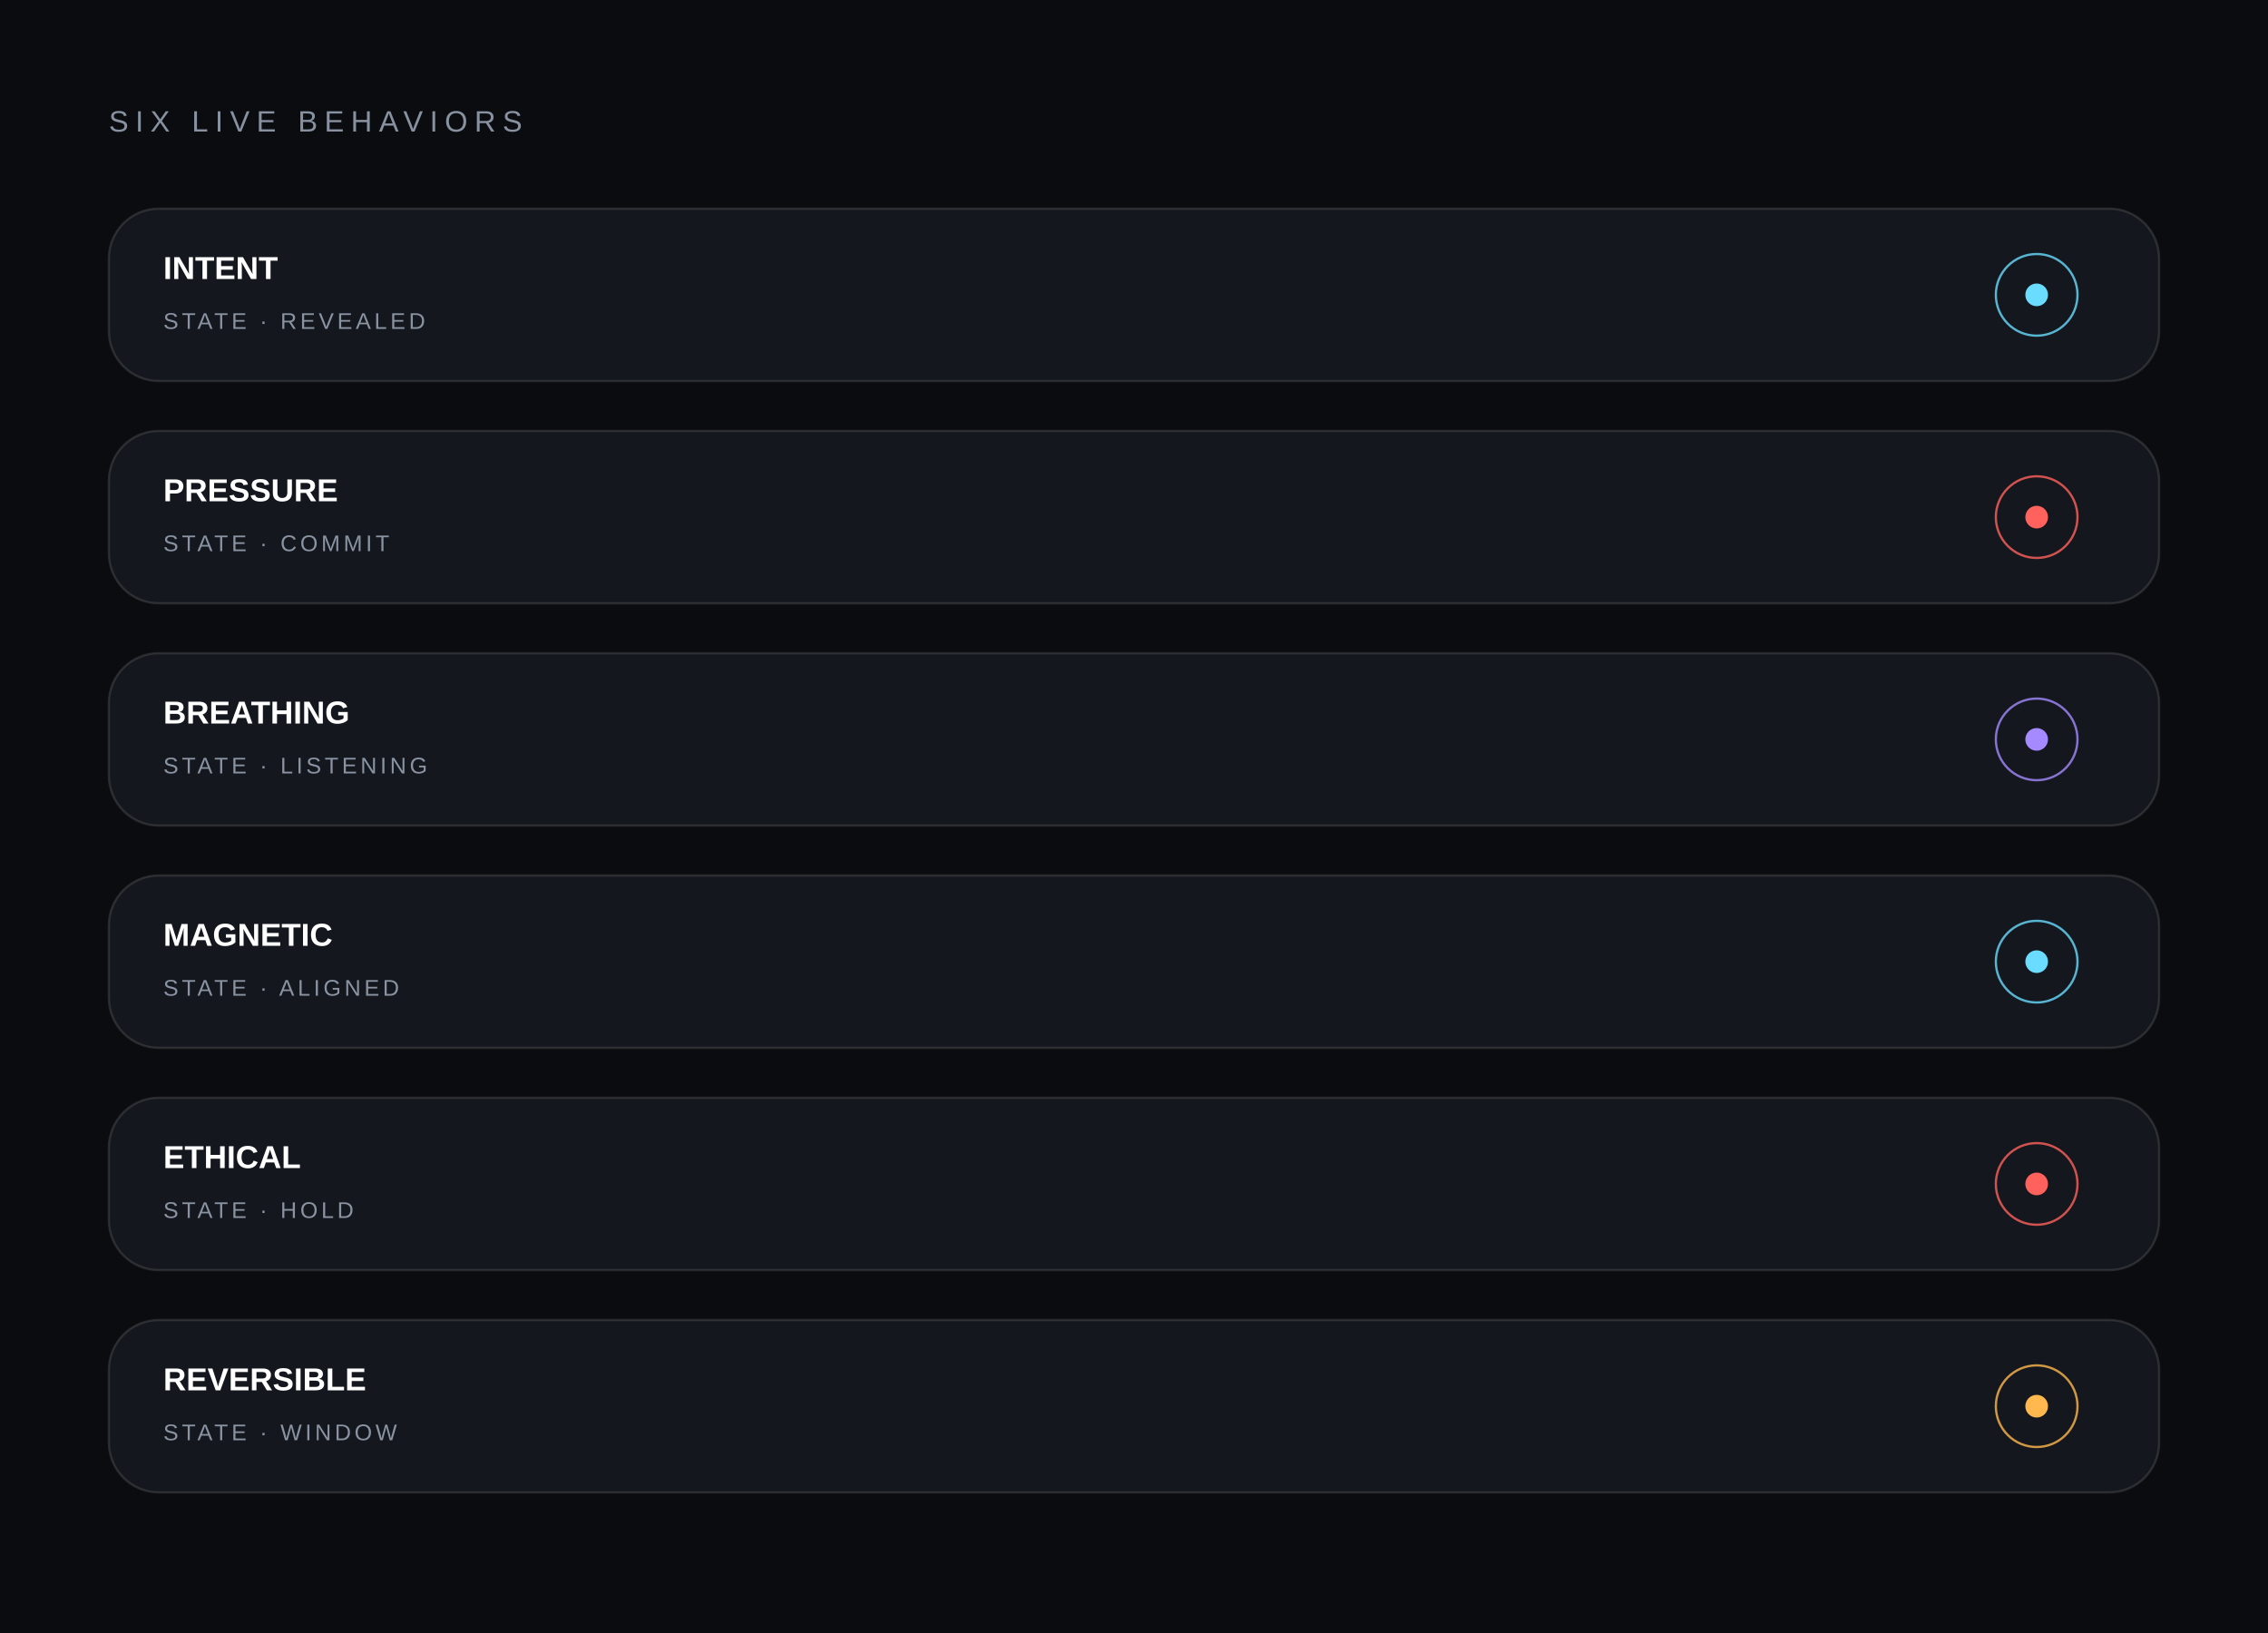
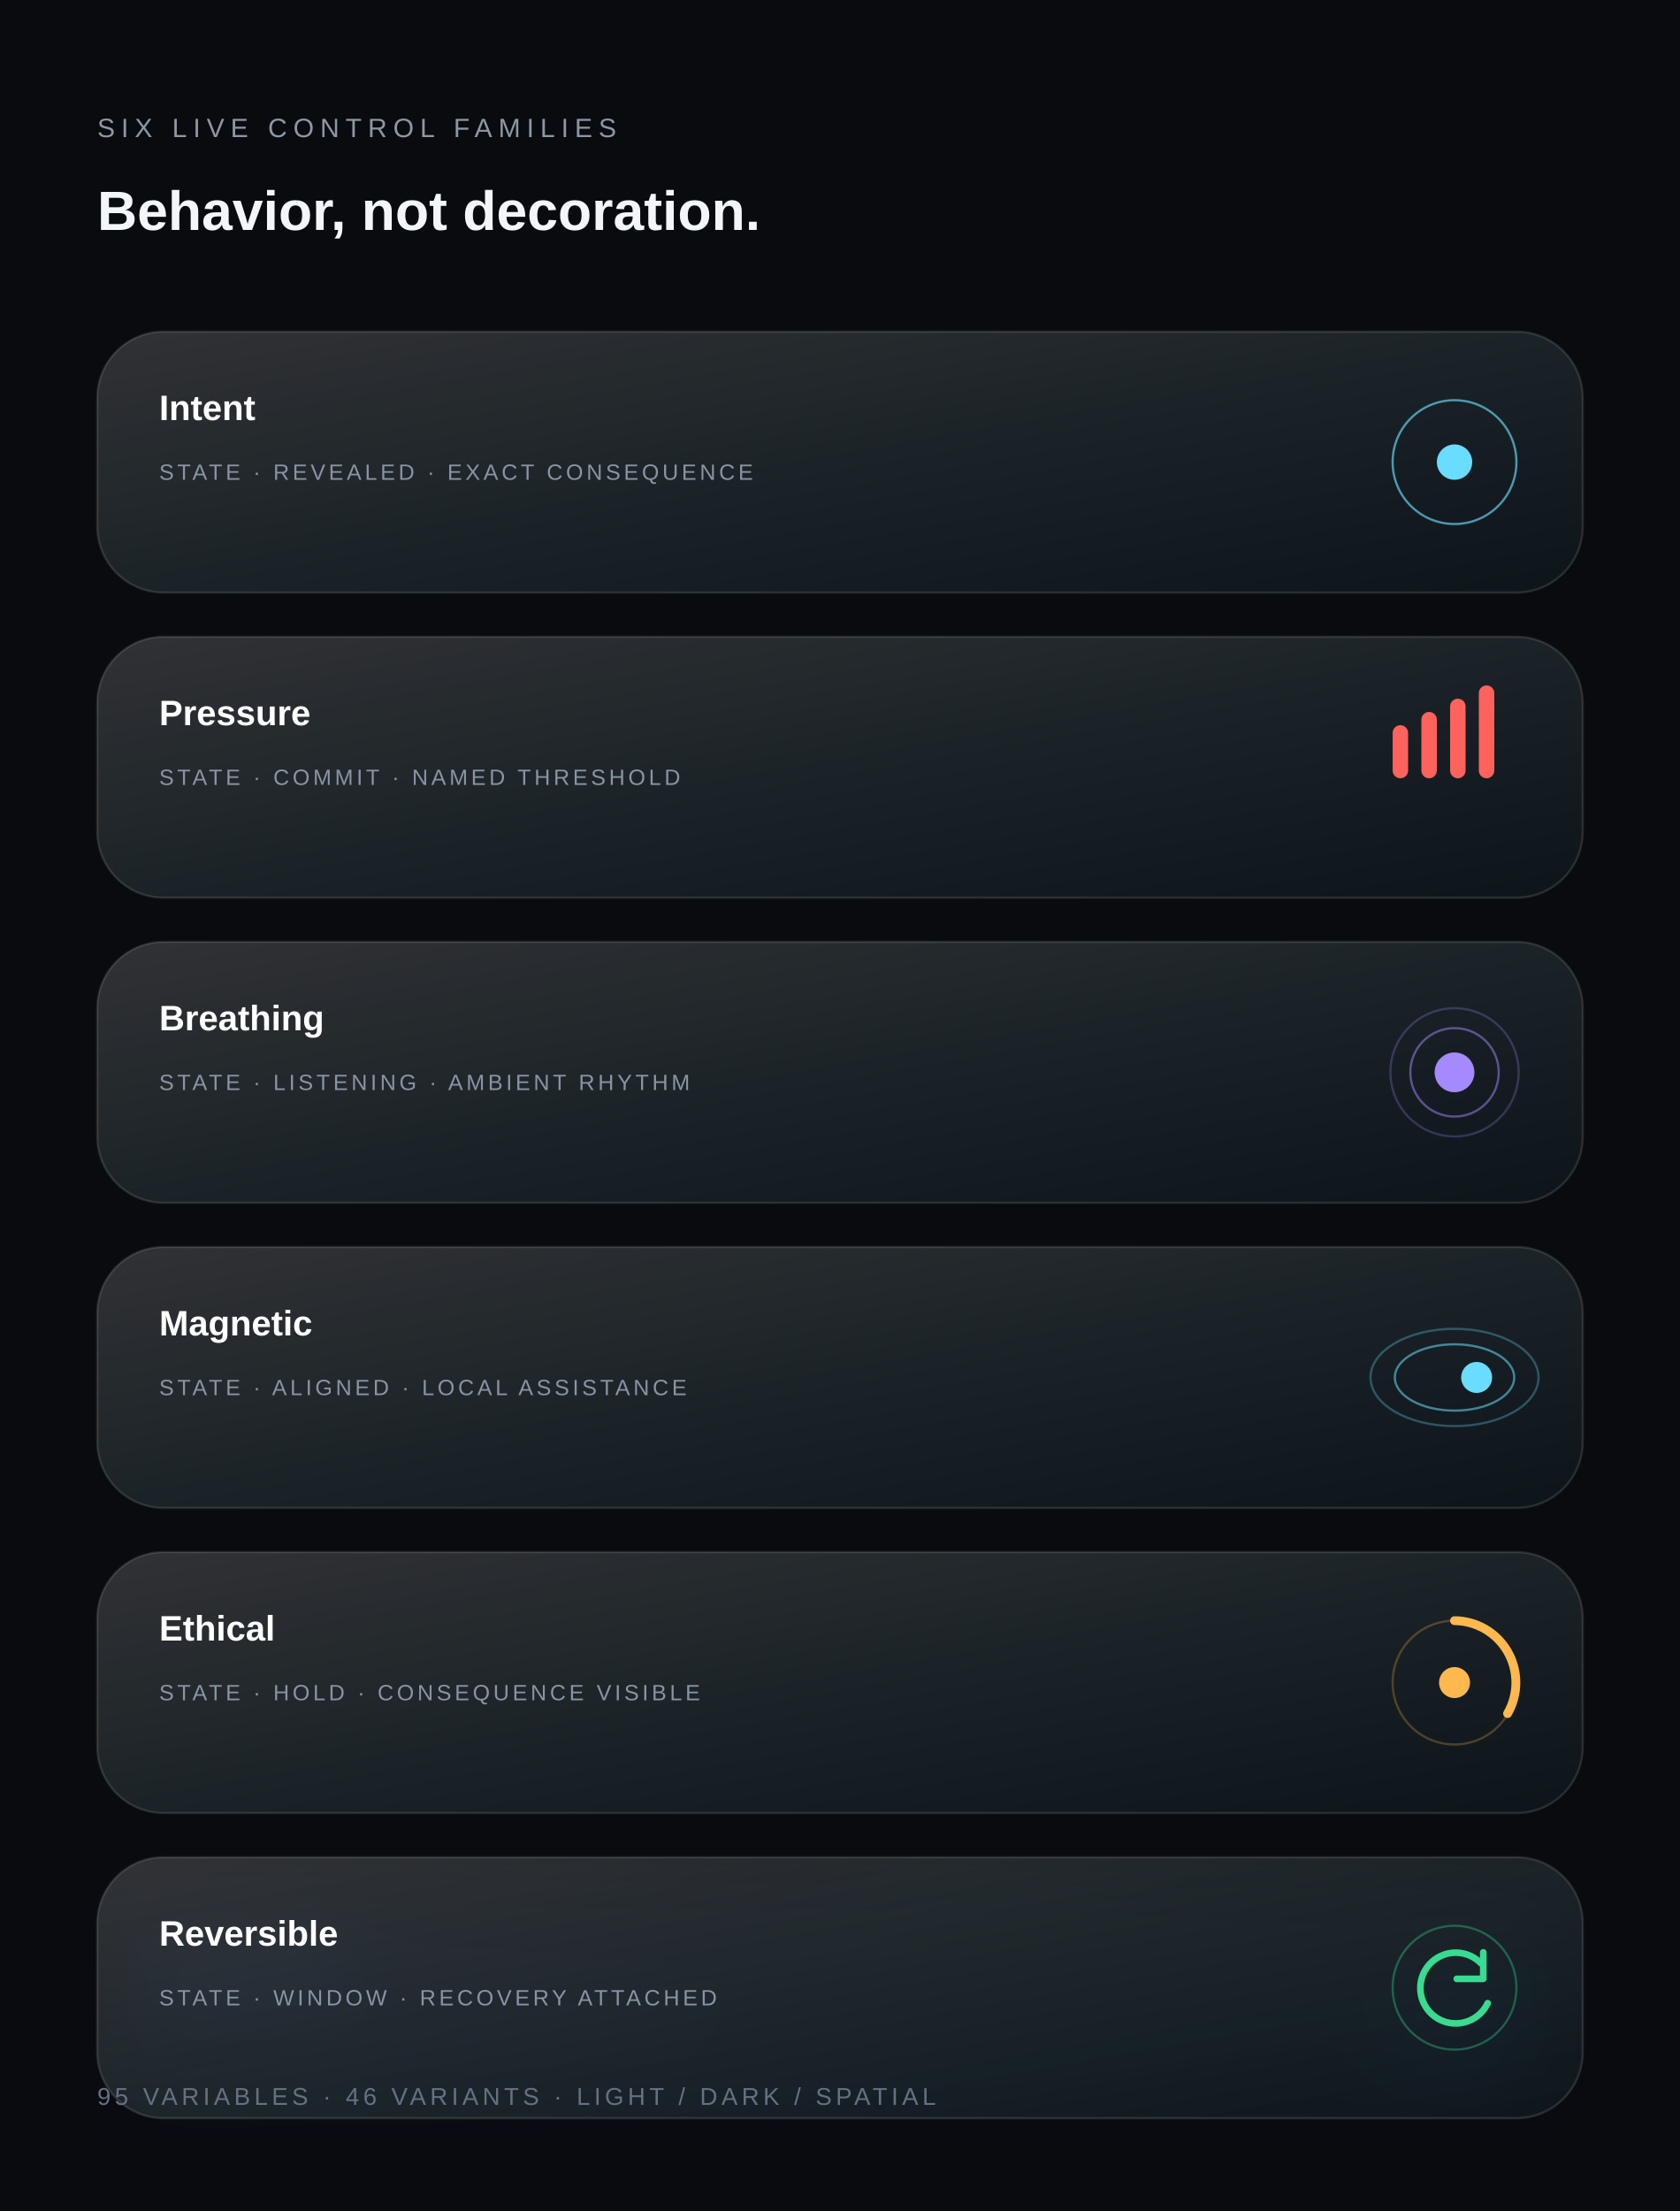
- <svg xmlns="http://www.w3.org/2000/svg" width="1000" height="720" viewBox="0 0 1000 720">
-   <rect width="1000" height="720" fill="#0b0c0f" />
-   <text x="48" y="58" fill="#8791a0" font-family="Arial" font-size="13" letter-spacing="3">SIX LIVE BEHAVIORS</text>
-   <g transform="translate(48 92)">
-     <rect width="904" height="76" rx="22" fill="#14171d" stroke="#ffffff" stroke-opacity=".12" />
-     <text x="24" y="31" fill="#ffffff" font-family="Arial" font-size="14" font-weight="600">INTENT</text>
-     <text x="24" y="53" fill="#8993a1" font-family="Arial" font-size="10" letter-spacing="1.5">STATE · REVEALED</text>
-     <circle cx="850" cy="38" r="18" fill="none" stroke="#69dcff" stroke-opacity=".8" />
-     <circle cx="850" cy="38" r="5" fill="#69dcff" />
+ <svg xmlns="http://www.w3.org/2000/svg" width="760" height="1000" viewBox="0 0 760 1000" role="img" aria-labelledby="title desc">
+   <defs>
+     <linearGradient id="glass" x1="0" y1="0" x2="1" y2="1">
+       <stop stop-color="#fff" stop-opacity=".16" />
+       <stop offset="1" stop-color="#69dcff" stop-opacity=".05" />
+     </linearGradient>
+     <filter id="glow">
+       <feDropShadow dx="0" dy="16" stdDeviation="18" flood-color="#1f67ff" flood-opacity=".2" />
+     </filter>
+   </defs>
+   <rect width="760" height="1000" fill="#0a0b0e" />
+   <text x="44" y="62" fill="#8d97a6" font-family="Arial, sans-serif" font-size="12" letter-spacing="2.8">SIX LIVE CONTROL FAMILIES</text>
+   <text x="44" y="104" fill="#f2f6fb" font-family="Arial, sans-serif" font-size="25" font-weight="600">Behavior, not decoration.</text>
+   <g transform="translate(44 150)">
+     <g transform="translate(0 0)">
+       <rect width="672" height="118" rx="30" fill="url(#glass)" stroke="#ffffff" stroke-opacity=".12" />
+       <text x="28" y="40" fill="#ffffff" font-family="Arial, sans-serif" font-size="16" font-weight="600">Intent</text>
+       <text x="28" y="67" fill="#8994a4" font-family="Arial, sans-serif" font-size="10" letter-spacing="1.5">STATE · REVEALED · EXACT CONSEQUENCE</text>
+       <circle cx="614" cy="59" r="28" fill="none" stroke="#69dcff" stroke-opacity=".65" />
+       <circle cx="614" cy="59" r="8" fill="#69dcff" />
+     </g>
+     <g transform="translate(0 138)">
+       <rect width="672" height="118" rx="30" fill="url(#glass)" stroke="#ffffff" stroke-opacity=".12" />
+       <text x="28" y="40" fill="#ffffff" font-family="Arial, sans-serif" font-size="16" font-weight="600">Pressure</text>
+       <text x="28" y="67" fill="#8994a4" font-family="Arial, sans-serif" font-size="10" letter-spacing="1.5">STATE · COMMIT · NAMED THRESHOLD</text>
+       <g transform="translate(586 40)" fill="#ff625d">
+         <rect width="7" height="24" rx="3.5" />
+         <rect x="13" y="-6" width="7" height="30" rx="3.5" />
+         <rect x="26" y="-12" width="7" height="36" rx="3.5" />
+         <rect x="39" y="-18" width="7" height="42" rx="3.5" />
+       </g>
+     </g>
+     <g transform="translate(0 276)">
+       <rect width="672" height="118" rx="30" fill="url(#glass)" stroke="#ffffff" stroke-opacity=".12" />
+       <text x="28" y="40" fill="#ffffff" font-family="Arial, sans-serif" font-size="16" font-weight="600">Breathing</text>
+       <text x="28" y="67" fill="#8994a4" font-family="Arial, sans-serif" font-size="10" letter-spacing="1.5">STATE · LISTENING · AMBIENT RHYTHM</text>
+       <circle cx="614" cy="59" r="29" fill="none" stroke="#a489ff" stroke-opacity=".25" />
+       <circle cx="614" cy="59" r="20" fill="none" stroke="#a489ff" stroke-opacity=".5" />
+       <circle cx="614" cy="59" r="9" fill="#a489ff" />
+     </g>
+     <g transform="translate(0 414)">
+       <rect width="672" height="118" rx="30" fill="url(#glass)" stroke="#ffffff" stroke-opacity=".12" />
+       <text x="28" y="40" fill="#ffffff" font-family="Arial, sans-serif" font-size="16" font-weight="600">Magnetic</text>
+       <text x="28" y="67" fill="#8994a4" font-family="Arial, sans-serif" font-size="10" letter-spacing="1.5">STATE · ALIGNED · LOCAL ASSISTANCE</text>
+       <ellipse cx="614" cy="59" rx="38" ry="22" fill="none" stroke="#69dcff" stroke-opacity=".3" />
+       <ellipse cx="614" cy="59" rx="27" ry="15" fill="none" stroke="#69dcff" stroke-opacity=".55" />
+       <circle cx="624" cy="59" r="7" fill="#69dcff" />
+     </g>
+     <g transform="translate(0 552)">
+       <rect width="672" height="118" rx="30" fill="url(#glass)" stroke="#ffffff" stroke-opacity=".12" />
+       <text x="28" y="40" fill="#ffffff" font-family="Arial, sans-serif" font-size="16" font-weight="600">Ethical</text>
+       <text x="28" y="67" fill="#8994a4" font-family="Arial, sans-serif" font-size="10" letter-spacing="1.5">STATE · HOLD · CONSEQUENCE VISIBLE</text>
+       <circle cx="614" cy="59" r="28" fill="none" stroke="#ffb84d" stroke-opacity=".25" />
+       <path d="M614 31a28 28 0 0 1 24 42" fill="none" stroke="#ffb84d" stroke-width="4" stroke-linecap="round" />
+       <circle cx="614" cy="59" r="7" fill="#ffb84d" />
+     </g>
+     <g transform="translate(0 690)" filter="url(#glow)">
+       <rect width="672" height="118" rx="30" fill="url(#glass)" stroke="#ffffff" stroke-opacity=".12" />
+       <text x="28" y="40" fill="#ffffff" font-family="Arial, sans-serif" font-size="16" font-weight="600">Reversible</text>
+       <text x="28" y="67" fill="#8994a4" font-family="Arial, sans-serif" font-size="10" letter-spacing="1.5">STATE · WINDOW · RECOVERY ATTACHED</text>
+       <circle cx="614" cy="59" r="28" fill="none" stroke="#38db91" stroke-opacity=".35" />
+       <path d="M626 48a16 16 0 1 0 3 18" fill="none" stroke="#38db91" stroke-width="3" stroke-linecap="round" />
+       <path d="M627 43v12h-12" fill="none" stroke="#38db91" stroke-width="3" stroke-linecap="round" stroke-linejoin="round" />
+     </g>
  </g>
-   <g transform="translate(48 190)">
-     <rect width="904" height="76" rx="22" fill="#14171d" stroke="#ffffff" stroke-opacity=".12" />
-     <text x="24" y="31" fill="#ffffff" font-family="Arial" font-size="14" font-weight="600">PRESSURE</text>
-     <text x="24" y="53" fill="#8993a1" font-family="Arial" font-size="10" letter-spacing="1.5">STATE · COMMIT</text>
-     <circle cx="850" cy="38" r="18" fill="none" stroke="#ff625d" stroke-opacity=".8" />
-     <circle cx="850" cy="38" r="5" fill="#ff625d" />
-   </g>
-   <g transform="translate(48 288)">
-     <rect width="904" height="76" rx="22" fill="#14171d" stroke="#ffffff" stroke-opacity=".12" />
-     <text x="24" y="31" fill="#ffffff" font-family="Arial" font-size="14" font-weight="600">BREATHING</text>
-     <text x="24" y="53" fill="#8993a1" font-family="Arial" font-size="10" letter-spacing="1.5">STATE · LISTENING</text>
-     <circle cx="850" cy="38" r="18" fill="none" stroke="#a489ff" stroke-opacity=".8" />
-     <circle cx="850" cy="38" r="5" fill="#a489ff" />
-   </g>
-   <g transform="translate(48 386)">
-     <rect width="904" height="76" rx="22" fill="#14171d" stroke="#ffffff" stroke-opacity=".12" />
-     <text x="24" y="31" fill="#ffffff" font-family="Arial" font-size="14" font-weight="600">MAGNETIC</text>
-     <text x="24" y="53" fill="#8993a1" font-family="Arial" font-size="10" letter-spacing="1.5">STATE · ALIGNED</text>
-     <circle cx="850" cy="38" r="18" fill="none" stroke="#69dcff" stroke-opacity=".8" />
-     <circle cx="850" cy="38" r="5" fill="#69dcff" />
-   </g>
-   <g transform="translate(48 484)">
-     <rect width="904" height="76" rx="22" fill="#14171d" stroke="#ffffff" stroke-opacity=".12" />
-     <text x="24" y="31" fill="#ffffff" font-family="Arial" font-size="14" font-weight="600">ETHICAL</text>
-     <text x="24" y="53" fill="#8993a1" font-family="Arial" font-size="10" letter-spacing="1.5">STATE · HOLD</text>
-     <circle cx="850" cy="38" r="18" fill="none" stroke="#ff625d" stroke-opacity=".8" />
-     <circle cx="850" cy="38" r="5" fill="#ff625d" />
-   </g>
-   <g transform="translate(48 582)">
-     <rect width="904" height="76" rx="22" fill="#14171d" stroke="#ffffff" stroke-opacity=".12" />
-     <text x="24" y="31" fill="#ffffff" font-family="Arial" font-size="14" font-weight="600">REVERSIBLE</text>
-     <text x="24" y="53" fill="#8993a1" font-family="Arial" font-size="10" letter-spacing="1.5">STATE · WINDOW</text>
-     <circle cx="850" cy="38" r="18" fill="none" stroke="#ffb84d" stroke-opacity=".8" />
-     <circle cx="850" cy="38" r="5" fill="#ffb84d" />
-   </g>
+   <text x="44" y="952" fill="#657182" font-family="Arial, sans-serif" font-size="11" letter-spacing="1.8">95 VARIABLES · 46 VARIANTS · LIGHT / DARK / SPATIAL</text>
</svg>
